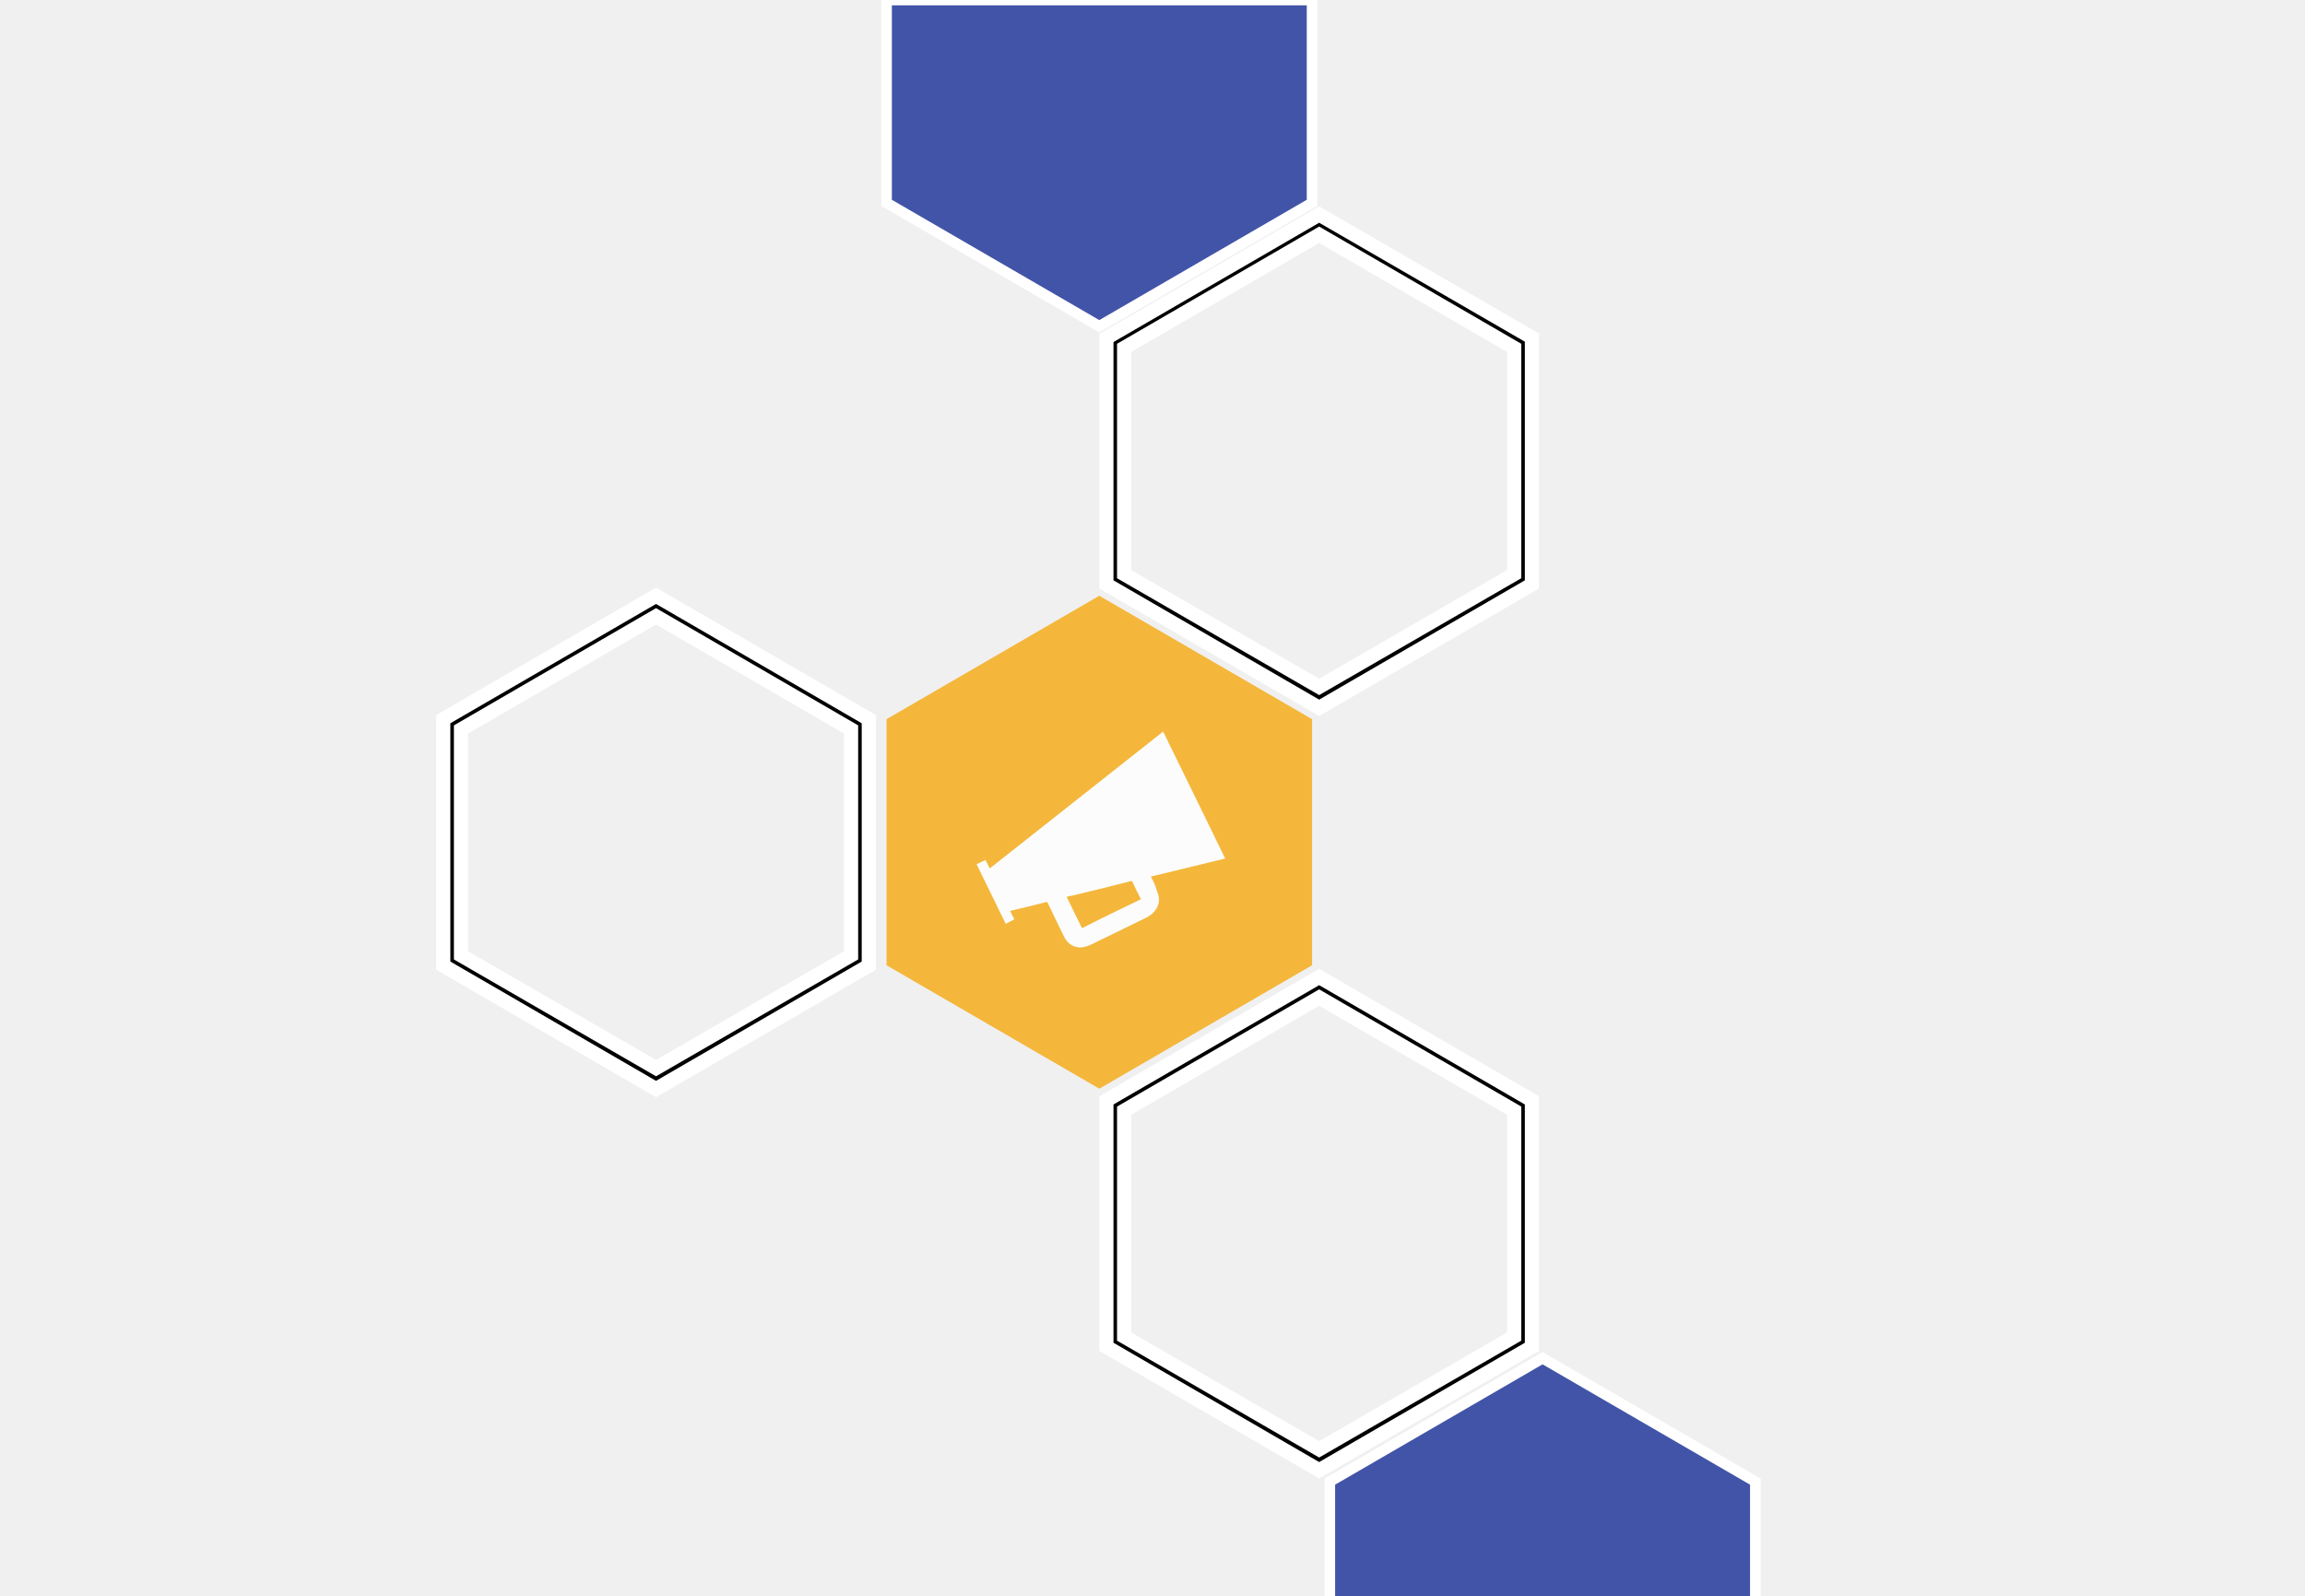
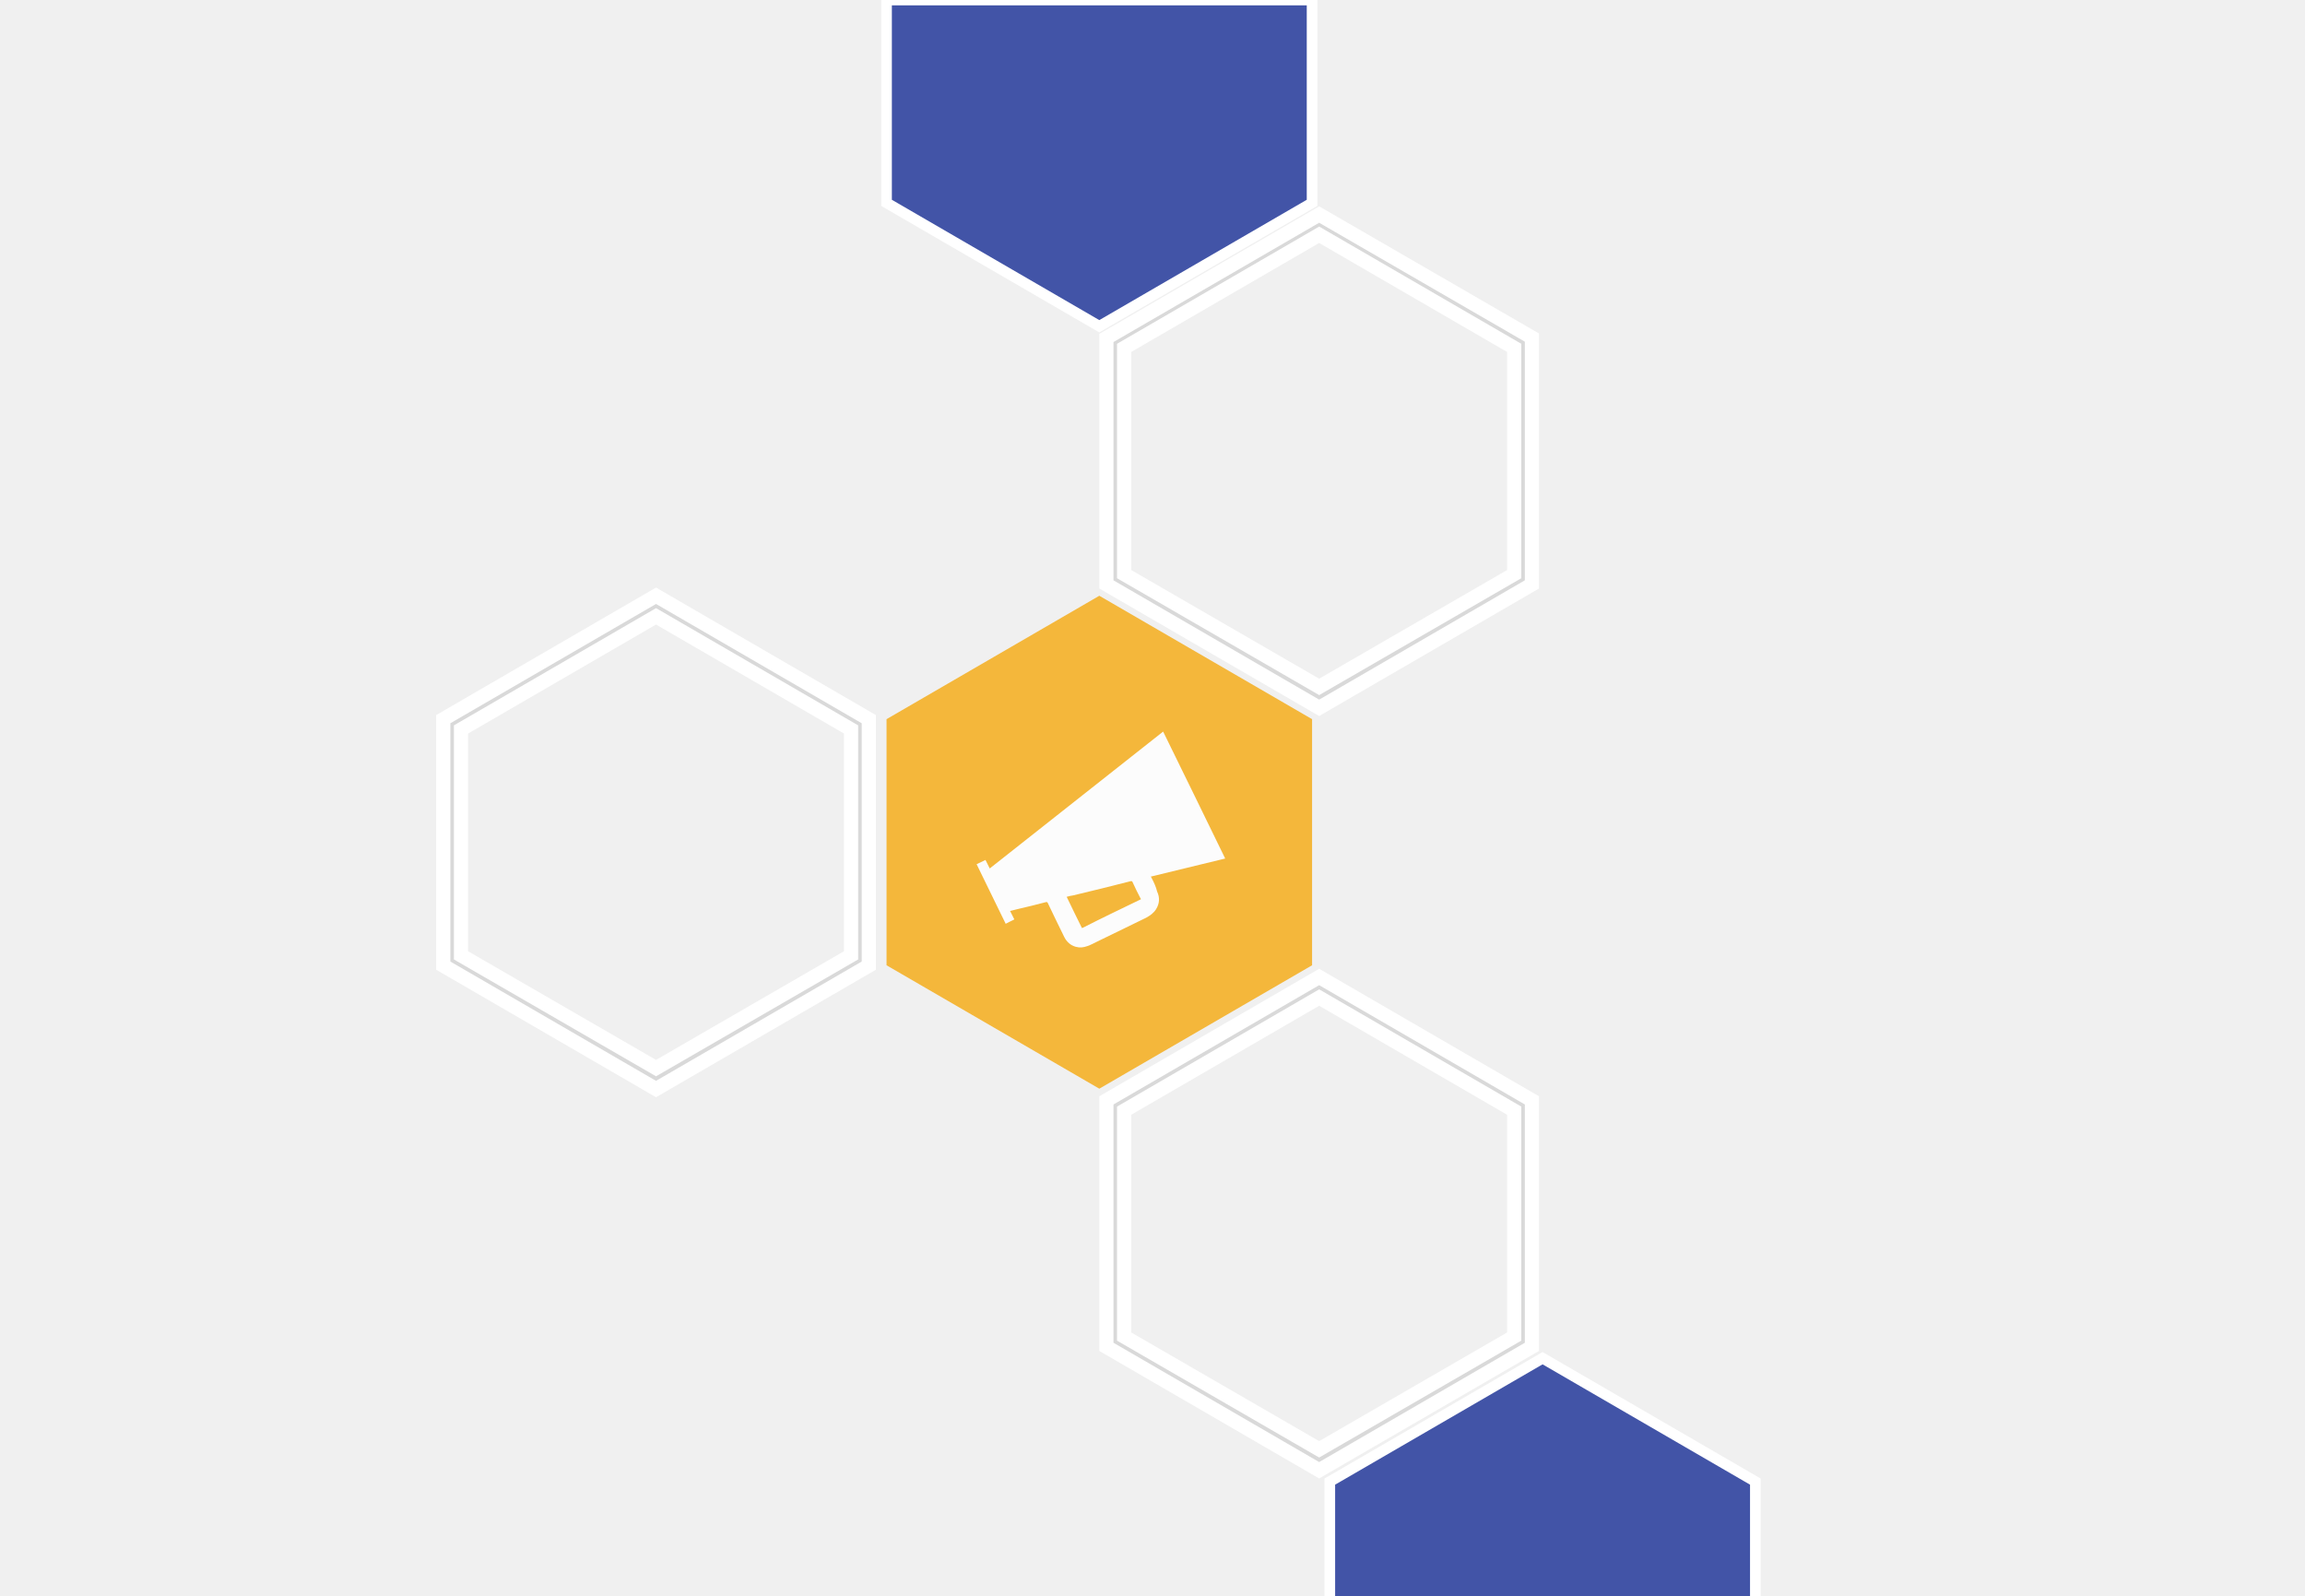
<svg xmlns="http://www.w3.org/2000/svg" version="1.1" id="Layer_1" x="0px" y="0px" viewBox="0 0 650 450" style="enable-background:new 0 0 650 450;" xml:space="preserve">
  <style type="text/css">
	.st0{fill:#f4b73b;}
	.st1{fill:#4254a7;stroke:#FFFFFF;stroke-width:3;}
- 	.st2{stroke:#FFFFFF;stroke-width:4;}
+ 	.st2{fill: #d9d9d9; stroke:#FFFFFF;stroke-width:4;}
	.st3{fill:#FCFCFC;}
</style>
  <polygon class="st0" points="370,272.2 370,202.8 310,168 250,202.8 250,272.2 310,307 " />
  <polygon class="st1" points="495,487.2 495,417.8 435,383 375,417.8 375,487.2 435,522 " />
  <g>
    <path class="st2" d="M185,168l-60,34.8v69.5l60,34.8l60-34.8v-69.5L185,168z M240,269.4l-55,31.8l-55-31.8v-63.7l55-31.9l55,31.9   V269.4z" />
  </g>
  <g>
    <path class="st2" d="M372,60.5l-60,34.8v69.5l60,34.8l60-34.8V95.2L372,60.5z M427,161.9l-55,31.8l-55-31.8V98.1l55-31.9l55,31.9   V161.9z" />
  </g>
  <g>
    <path class="st2" d="M372,275.5l-60,34.8v69.5l60,34.8l60-34.8v-69.5L372,275.5z M427,376.9l-55,31.8l-55-31.8v-63.7l55-31.9   l55,31.9V376.9z" />
  </g>
  <polygon class="st1" points="310,92 370,57.2 370,0 250,0 250,57.2 " />
  <path class="st3" d="M324.7,247.5c0-0.1-0.1-0.2-0.2-0.3c7-1.7,14-3.4,21-5.1c-5.8-11.9-11.6-23.8-17.5-35.8  c-16.3,12.9-32.6,25.7-48.9,38.6c-0.4-0.8-0.8-1.6-1.2-2.4c-0.8,0.4-1.7,0.8-2.5,1.2c2.7,5.6,5.5,11.2,8.2,16.8  c0.7-0.4,1.4-0.7,2.2-1.1c0.2-0.1,0.3-0.2,0.1-0.4c-0.3-0.6-0.6-1.2-0.9-1.8c0-0.1-0.1-0.2-0.2-0.3c0.8-0.2,1.6-0.4,2.4-0.6  c2.6-0.6,5.1-1.2,7.7-1.9c0.3-0.1,0.5,0,0.6,0.3c1.5,3.2,3.1,6.4,4.6,9.5c0.7,1.4,1.8,2.4,3.3,2.8c1.1,0.3,2.1,0.2,3.2-0.2  c0.4-0.1,0.8-0.3,1.2-0.5c5.1-2.5,10.3-5,15.4-7.5c1.1-0.6,2.1-1.3,2.8-2.4c1-1.6,1.1-3.3,0.3-5C326,250.1,325.4,248.8,324.7,247.5z   M321.5,253.7c-5.4,2.6-10.8,5.2-16.1,7.9c-0.1,0-0.2,0.1-0.3,0.1c-1.4-2.9-2.9-5.8-4.3-8.8c0.6-0.2,1.2-0.3,1.8-0.4  c5.4-1.3,10.8-2.6,16.2-4c0.3-0.1,0.5,0,0.6,0.3c0.7,1.5,1.4,3,2.2,4.5C321.8,253.5,321.8,253.6,321.5,253.7z" />
</svg>
